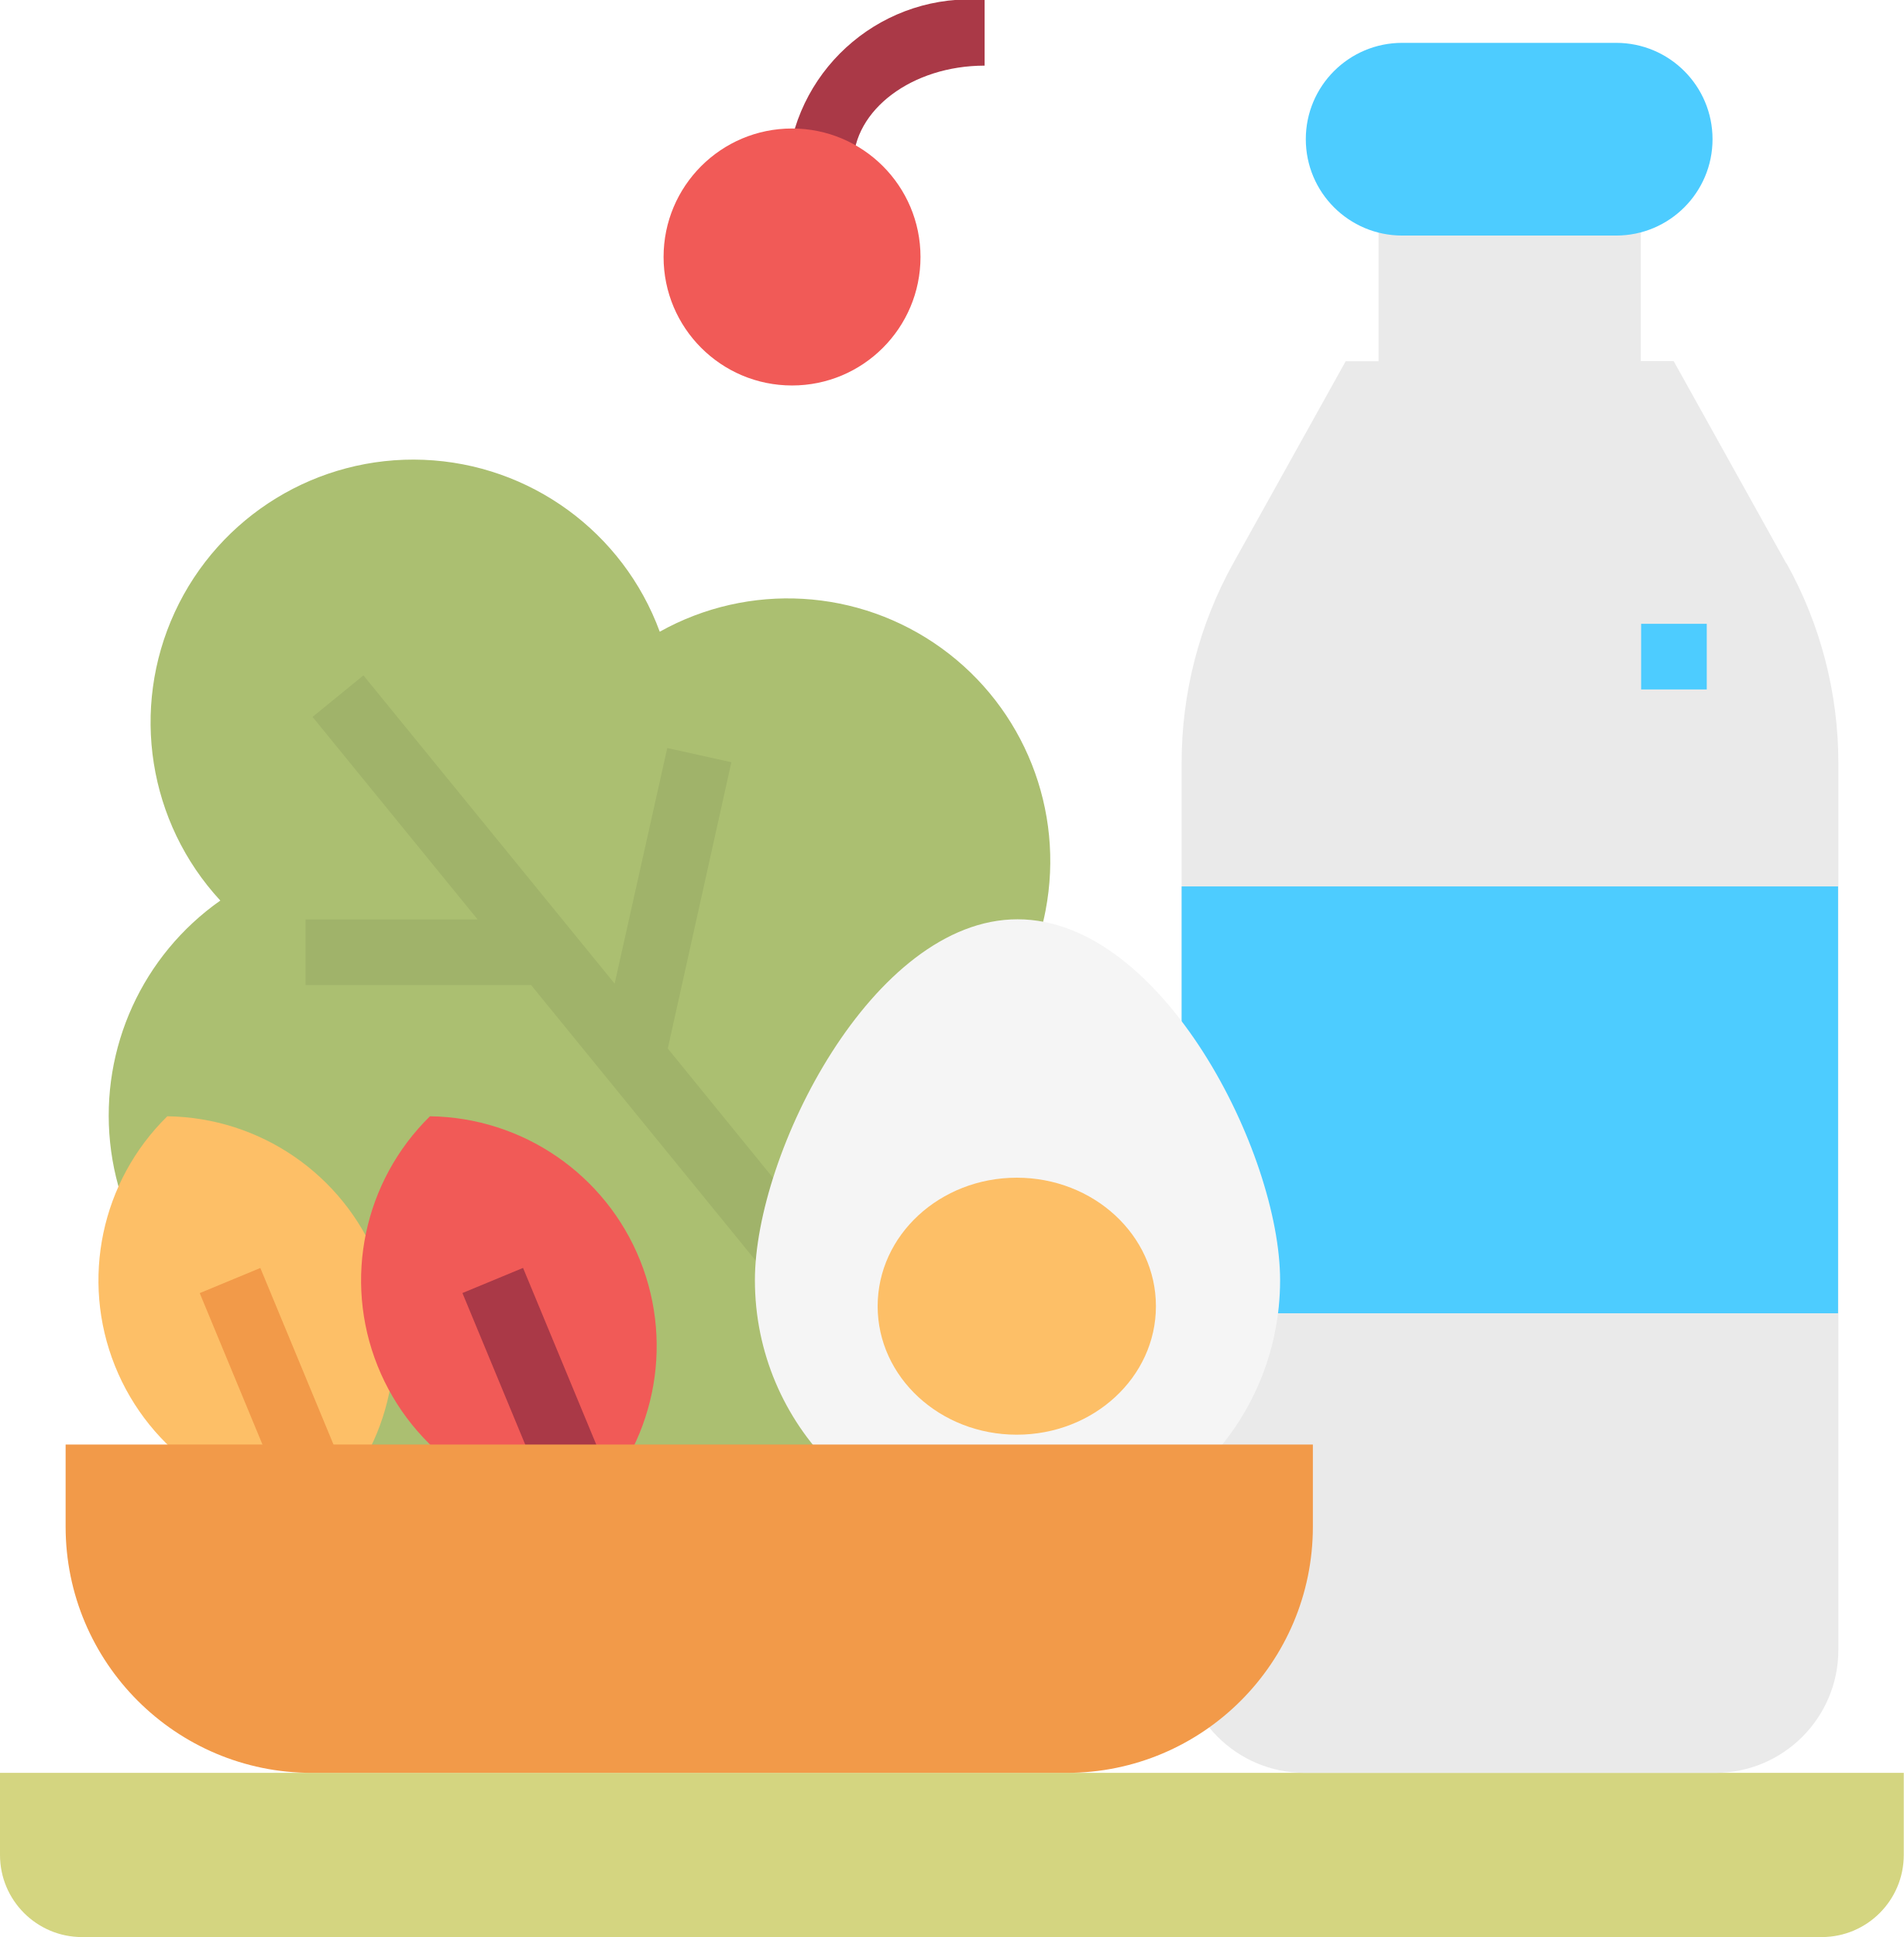
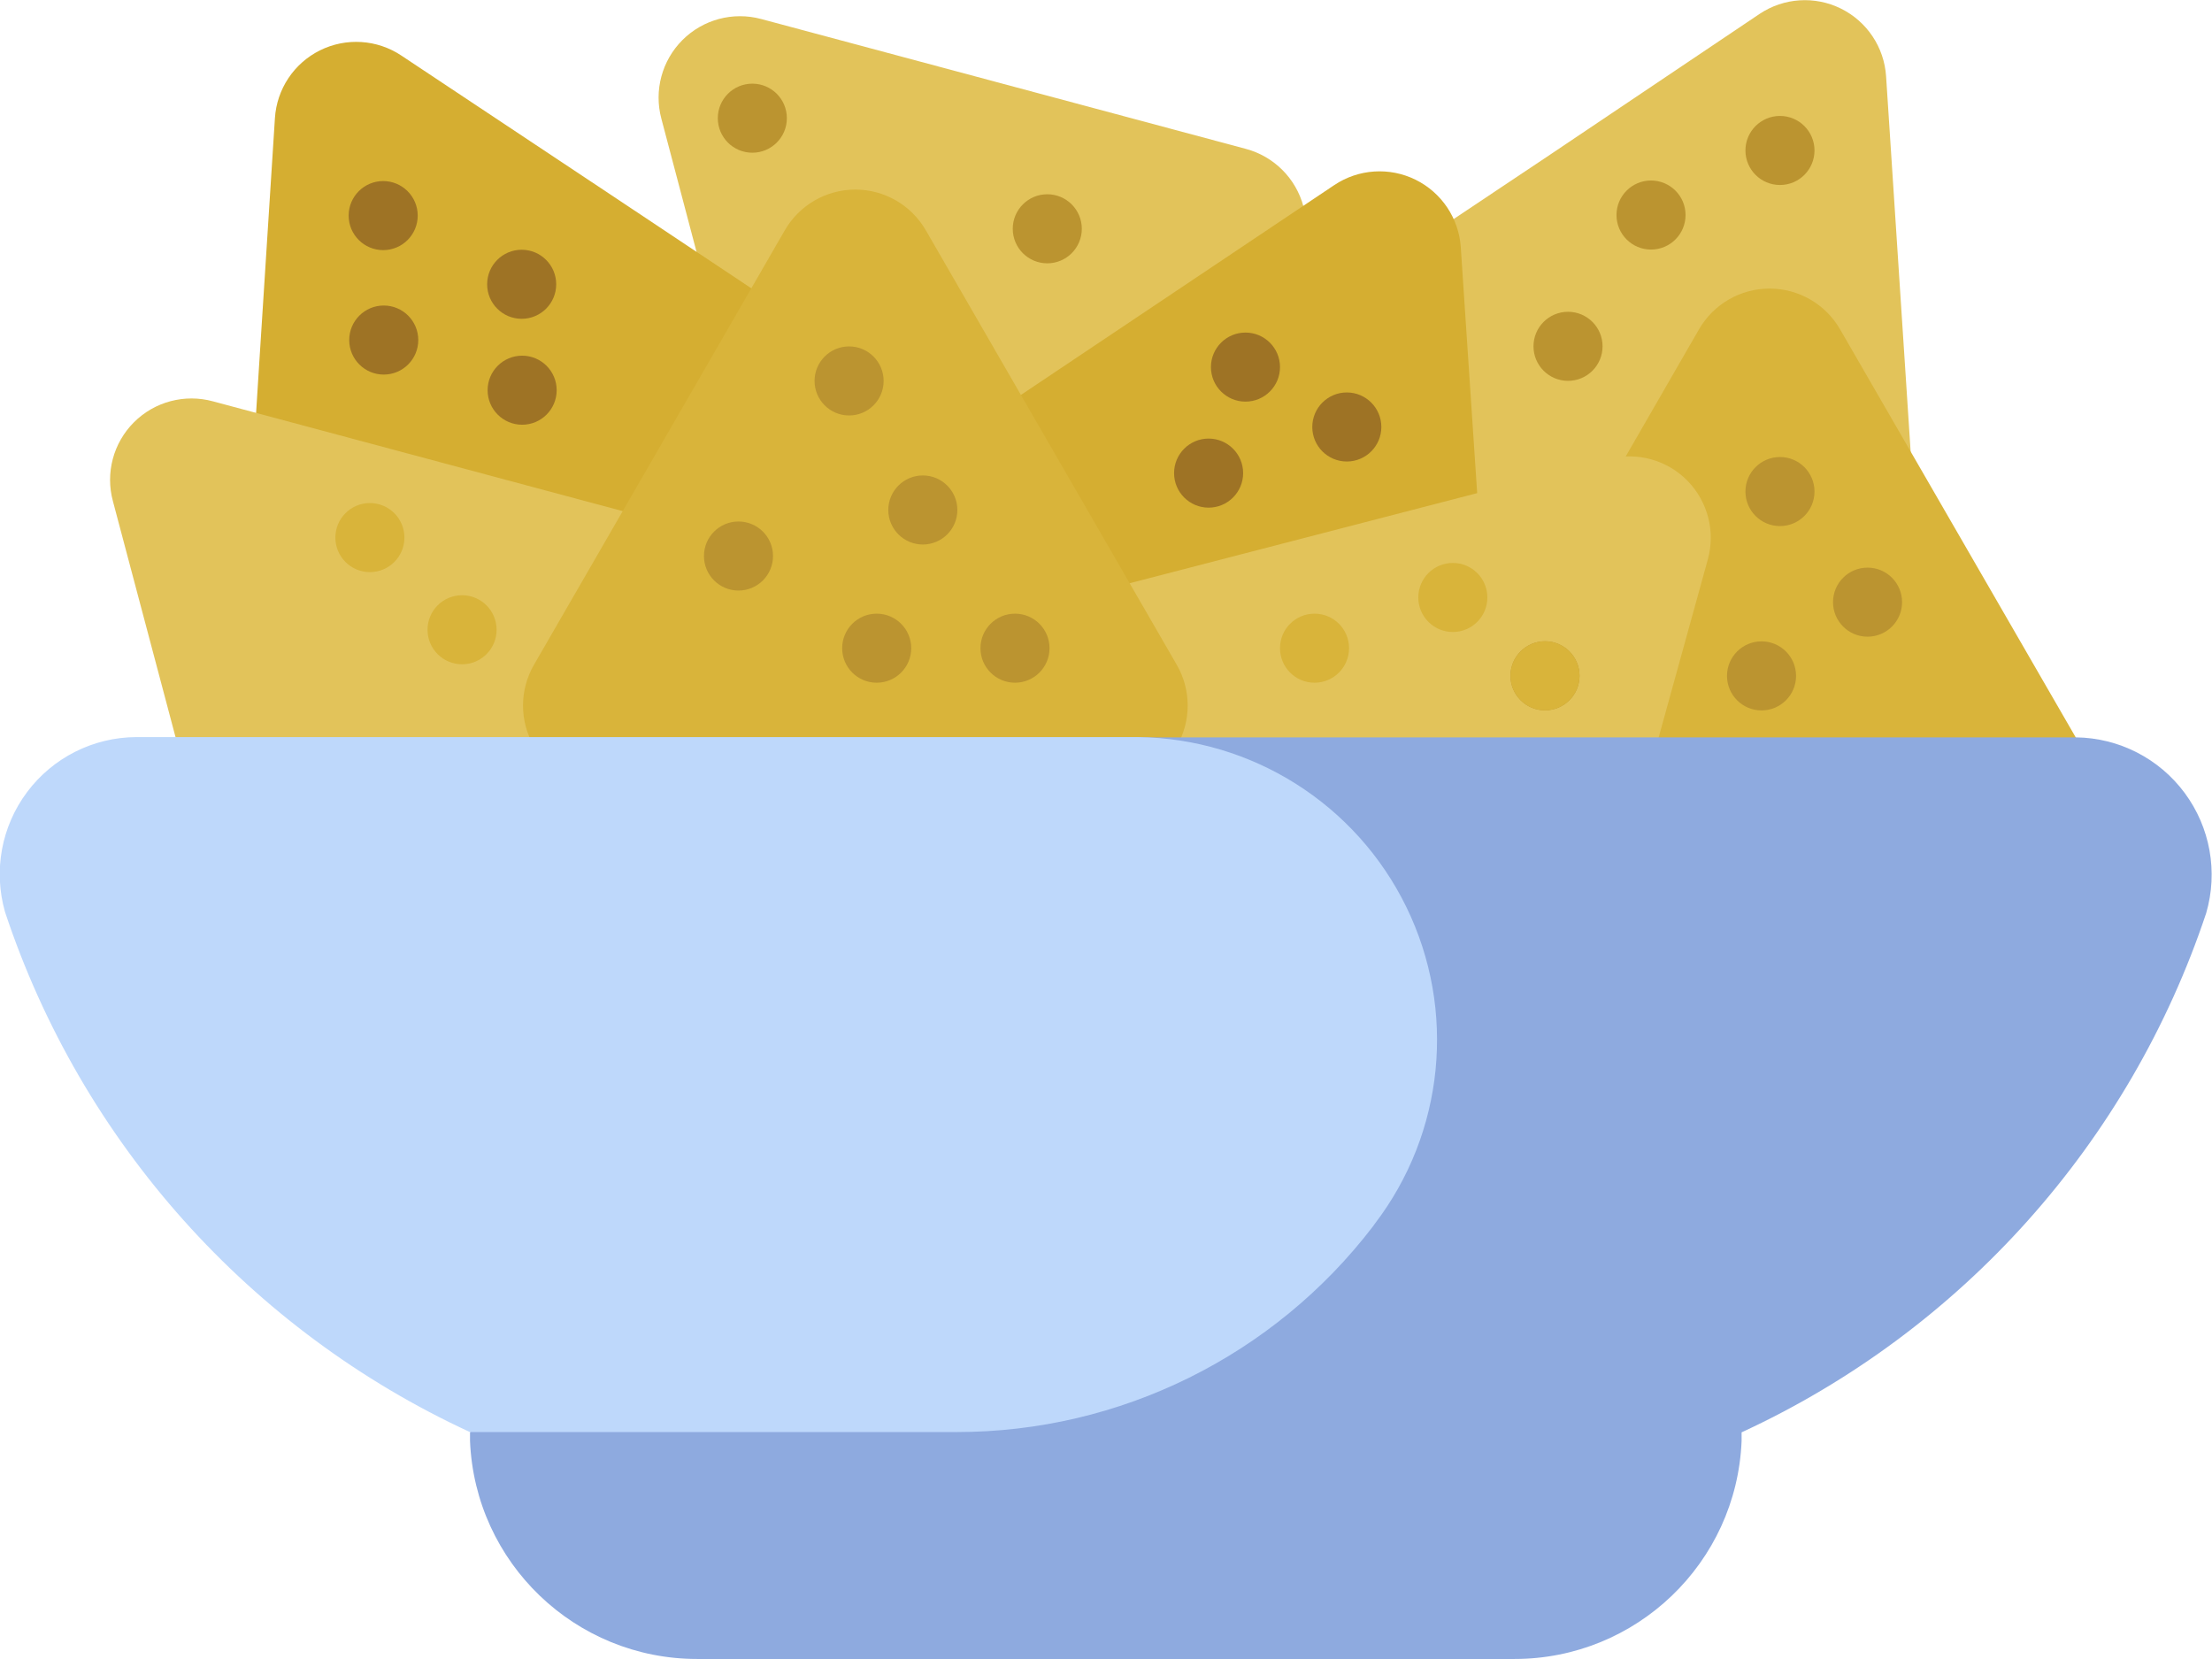
- <svg xmlns="http://www.w3.org/2000/svg" width="25.327" height="25.763" viewBox="0 0 25.327 25.763">
-   <defs>
-     <style>.a{fill:#d4d580;}.b{fill:#eaeaea;}.c{fill:#4dccff;}.d{fill:#abbf71;}.e{fill:#fdbf67;}.f{fill:#f29a49;}.g{fill:#f15a57;}.h{fill:#aa3947;}.i{fill:#a0b36a;}.j{fill:#f5f5f5;}</style>
-   </defs>
-   <g transform="translate(-24 -16)">
-     <path class="a" d="M24,448H49.327v1.092a1.092,1.092,0,0,1-1.092,1.092H25.092A1.092,1.092,0,0,1,24,449.092Z" transform="translate(0 -408.42)" />
-     <g transform="translate(39.72 16.57)">
-       <path class="b" d="M320.046,76.44l-1.5-2.694h-.437V72H314.62v1.747h-.437l-1.5,2.694A5.458,5.458,0,0,0,312,79.091V90.886a1.637,1.637,0,0,0,1.637,1.637H319.1a1.637,1.637,0,0,0,1.637-1.637V79.091a5.458,5.458,0,0,0-.687-2.651Z" transform="translate(-312 -69.513)" />
-       <g transform="translate(0 0)">
-         <path class="c" d="M0,0H8.733V5.677H0Z" transform="translate(8.733 16.897) rotate(180)" />
-         <rect class="c" width="5.411" height="2.563" rx="1.282" transform="translate(7.063 2.563) rotate(180)" />
-       </g>
+ <svg xmlns="http://www.w3.org/2000/svg" width="23.639" height="17.729" viewBox="0 0 23.639 17.729">
+   <g id="nachos" transform="translate(0 -64)">
+     <path id="Path_3074" data-name="Path 3074" d="M307.188,64.148a.87.87,0,0,1,1.351.667l.175,2.675.175,2.675a.87.87,0,0,1-1.253.837l-2.4-1.186-2.4-1.186a.87.87,0,0,1-.1-1.5l2.23-1.489Z" transform="translate(-288.383)" fill="#e2c35a" />
+     <g id="Group_1706" data-name="Group 1706" transform="translate(16.388 65.239)">
+       <circle id="Ellipse_246" data-name="Ellipse 246" cx="0.369" cy="0.369" r="0.369" transform="translate(0 2.093)" fill="#bb9430" />
+       <circle id="Ellipse_247" data-name="Ellipse 247" cx="0.369" cy="0.369" r="0.369" transform="translate(0.887 0.69)" fill="#bb9430" />
+       <circle id="Ellipse_248" data-name="Ellipse 248" cx="0.369" cy="0.369" r="0.369" transform="translate(2.265 0)" fill="#bb9430" />
    </g>
-     <g transform="translate(24.873 16)">
-       <path class="d" d="M62.956,134.01a3.493,3.493,0,0,0-5.133-3.708,3.494,3.494,0,1,0-5.846,3.576,3.494,3.494,0,0,0,.626,6.067,2.62,2.62,0,0,0,4.252,1.419,3.494,3.494,0,0,0,4.679-5.154A3.482,3.482,0,0,0,62.956,134.01Z" transform="translate(-49.919 -121.9)" />
-       <g transform="translate(0.436 14.847)">
-         <path class="e" d="M48.914,288a3.057,3.057,0,0,0,2.1,5.239,3.057,3.057,0,0,0-2.1-5.239Z" transform="translate(-47.997 -288)" />
-         <path class="f" d="M0,0H.873V3.308H0Z" transform="translate(1.348 2.352) rotate(-22.514)" />
-       </g>
-       <g transform="translate(3.93 14.847)">
-         <path class="g" d="M112.914,288a3.057,3.057,0,0,0,2.1,5.239,3.057,3.057,0,0,0-2.1-5.239Z" transform="translate(-111.997 -288)" />
-         <path class="h" d="M0,0H.873V3.308H0Z" transform="translate(1.349 2.351) rotate(-22.514)" />
-       </g>
-       <path class="i" d="M103.3,185.52l.846-3.808-.853-.189-.7,3.134-3.342-4.1-.677.552,2.195,2.693H98.481v.873h3l3.072,3.769.677-.552Z" transform="translate(-95.289 -171.574)" />
-       <g transform="translate(7.955)">
-         <path class="h" d="M216.873,18.183H216A2.435,2.435,0,0,1,218.62,16v.873C217.657,16.873,216.873,17.461,216.873,18.183Z" transform="translate(-214.349 -16)" />
-         <circle class="g" cx="1.709" cy="1.709" r="1.709" transform="translate(0 1.709)" />
-       </g>
-       <path class="j" d="M208,244.8a3.493,3.493,0,0,0,6.987,0c0-1.688-1.564-4.8-3.493-4.8S208,243.115,208,244.8Z" transform="translate(-198.83 -227.773)" />
-       <ellipse class="e" cx="1.851" cy="1.709" rx="1.851" ry="1.709" transform="translate(10.803 15.664)" />
-       <path class="f" d="M3.275,0H13.318a3.275,3.275,0,0,1,3.275,3.275V4.367H0V3.275A3.275,3.275,0,0,1,3.275,0Z" transform="translate(16.593 23.58) rotate(180)" />
+     <path id="Path_3075" data-name="Path 3075" d="M152.464,68.834a.87.87,0,0,1,1.066-1.066l2.59.694,2.59.694a.87.87,0,0,1,.39,1.456l-1.9,1.9-1.9,1.9a.87.87,0,0,1-1.456-.39l-.694-2.59Z" transform="translate(-145.396 -3.565)" fill="#e2c35a" />
+     <g id="Group_1707" data-name="Group 1707" transform="translate(7.671 64.894)">
+       <circle id="Ellipse_249" data-name="Ellipse 249" cx="0.369" cy="0.369" r="0.369" transform="translate(0 0)" fill="#bb9430" />
+       <circle id="Ellipse_250" data-name="Ellipse 250" cx="0.369" cy="0.369" r="0.369" transform="translate(3.152 1.182)" fill="#bb9430" />
+       <path id="Path_3076" data-name="Path 3076" d="M210.154,104.432a.87.87,0,0,0-1.352-.665l-2.228,1.492-2.228,1.492a.87.87,0,0,0,.1,1.5l2.406,1.183,2.406,1.183a.87.87,0,0,0,1.252-.839l-.178-2.675Z" transform="translate(-202.214 -102.683)" fill="#d5ae31" />
    </g>
-     <path class="c" d="M424,168h.873v.873H424Z" transform="translate(-378.167 -143.703)" />
+     <g id="Group_1708" data-name="Group 1708" transform="translate(12.547 67.554)">
+       <circle id="Ellipse_251" data-name="Ellipse 251" cx="0.369" cy="0.369" r="0.369" transform="translate(0 1.133)" fill="#9e7325" />
+       <circle id="Ellipse_252" data-name="Ellipse 252" cx="0.369" cy="0.369" r="0.369" transform="translate(1.477 0.64)" fill="#9e7325" />
+       <circle id="Ellipse_253" data-name="Ellipse 253" cx="0.369" cy="0.369" r="0.369" transform="translate(0.394 0)" fill="#9e7325" />
+     </g>
+     <path id="Path_3077" data-name="Path 3077" d="M56.595,74.5a.87.87,0,0,1,1.35-.67l2.233,1.484L62.41,76.8a.87.87,0,0,1-.1,1.5l-2.4,1.191-2.4,1.191a.87.87,0,0,1-1.255-.834l.169-2.676Z" transform="translate(-53.657 -9.237)" fill="#d5ae31" />
+     <g id="Group_1709" data-name="Group 1709" transform="translate(3.726 65.935)">
+       <circle id="Ellipse_254" data-name="Ellipse 254" cx="0.369" cy="0.369" r="0.369" transform="translate(1.485 1.866)" fill="#9e7325" />
+       <circle id="Ellipse_255" data-name="Ellipse 255" cx="0.369" cy="0.369" r="0.369" transform="translate(0.006 1.33)" fill="#9e7325" />
+       <circle id="Ellipse_256" data-name="Ellipse 256" cx="0.369" cy="0.369" r="0.369" transform="translate(0 0)" fill="#9e7325" />
+       <circle id="Ellipse_257" data-name="Ellipse 257" cx="0.369" cy="0.369" r="0.369" transform="translate(1.48 0.734)" fill="#9e7325" />
+     </g>
+     <path id="Path_3078" data-name="Path 3078" d="M25.531,157.368A.87.87,0,0,1,26.6,156.3l2.59.694,2.59.694a.87.87,0,0,1,.39,1.456l-1.9,1.9-1.9,1.9a.87.87,0,0,1-1.456-.39l-.694-2.59Z" transform="translate(-24.324 -88.011)" fill="#e2c35a" />
+     <g id="Group_1710" data-name="Group 1710" transform="translate(3.584 67.087)">
+       <circle id="Ellipse_258" data-name="Ellipse 258" cx="0.369" cy="0.369" r="0.369" transform="translate(0.985 3.274)" fill="#d9b43a" />
+       <circle id="Ellipse_259" data-name="Ellipse 259" cx="0.369" cy="0.369" r="0.369" transform="translate(0 2.289)" fill="#d9b43a" />
+       <path id="Path_3079" data-name="Path 3079" d="M335.44,131.3a.87.87,0,0,1,1.507,0l1.341,2.322,1.341,2.322a.87.87,0,0,1-.754,1.305h-5.362a.87.87,0,0,1-.753-1.305l1.341-2.322Z" transform="translate(-320.867 -130.868)" fill="#d9b43a" />
+     </g>
+     <g id="Group_1711" data-name="Group 1711" transform="translate(18.456 68.884)">
+       <circle id="Ellipse_260" data-name="Ellipse 260" cx="0.369" cy="0.369" r="0.369" transform="translate(1.133 1.182)" fill="#bb9430" />
+       <circle id="Ellipse_261" data-name="Ellipse 261" cx="0.369" cy="0.369" r="0.369" transform="translate(0 1.97)" fill="#bb9430" />
+       <circle id="Ellipse_262" data-name="Ellipse 262" cx="0.369" cy="0.369" r="0.369" transform="translate(0.197 0)" fill="#bb9430" />
+     </g>
+     <path id="Path_3080" data-name="Path 3080" d="M245.927,172.448a.87.87,0,0,1,.4-1.453l2.6-.674,2.6-.674a.87.87,0,0,1,1.057,1.074l-.714,2.584-.714,2.584a.87.87,0,0,1-1.459.379l-1.881-1.91Z" transform="translate(-234.333 -100.742)" fill="#e2c35a" />
+     <circle id="Ellipse_263" data-name="Ellipse 263" cx="0.369" cy="0.369" r="0.369" transform="translate(13.679 70.558)" fill="#d9b43a" />
+     <circle id="Ellipse_264" data-name="Ellipse 264" cx="0.369" cy="0.369" r="0.369" transform="translate(16.142 70.853)" fill="#bb9430" />
+     <g id="Group_1712" data-name="Group 1712" transform="translate(5.588 66.026)">
+       <circle id="Ellipse_265" data-name="Ellipse 265" cx="0.369" cy="0.369" r="0.369" transform="translate(10.554 4.827)" fill="#d9b43a" />
+       <circle id="Ellipse_266" data-name="Ellipse 266" cx="0.369" cy="0.369" r="0.369" transform="translate(9.569 3.99)" fill="#d9b43a" />
+       <path id="Path_3081" data-name="Path 3081" d="M123.828,108.32a.87.87,0,0,1,1.507,0l1.341,2.322,1.341,2.322a.87.87,0,0,1-.753,1.305H121.9a.87.87,0,0,1-.753-1.305l1.341-2.322Z" transform="translate(-121.029 -107.885)" fill="#d9b43a" />
+     </g>
+     <g id="Group_1713" data-name="Group 1713" transform="translate(7.523 67.702)">
+       <circle id="Ellipse_267" data-name="Ellipse 267" cx="0.369" cy="0.369" r="0.369" transform="translate(0 1.871)" fill="#bb9430" />
+       <circle id="Ellipse_268" data-name="Ellipse 268" cx="0.369" cy="0.369" r="0.369" transform="translate(1.182 0)" fill="#bb9430" />
+       <circle id="Ellipse_269" data-name="Ellipse 269" cx="0.369" cy="0.369" r="0.369" transform="translate(1.477 2.856)" fill="#bb9430" />
+       <circle id="Ellipse_270" data-name="Ellipse 270" cx="0.369" cy="0.369" r="0.369" transform="translate(1.97 1.379)" fill="#bb9430" />
+       <circle id="Ellipse_271" data-name="Ellipse 271" cx="0.369" cy="0.369" r="0.369" transform="translate(2.955 2.856)" fill="#bb9430" />
+     </g>
+     <path id="Path_3082" data-name="Path 3082" d="M125.963,234.667H115.6l-6.8,7.427h0q0,.046,0,.092a2.429,2.429,0,0,0,2.428,2.33h8.733a2.429,2.429,0,0,0,2.428-2.33q0-.046,0-.092h0a9.379,9.379,0,0,0,4.965-5.549A1.468,1.468,0,0,0,125.963,234.667Z" transform="translate(-103.777 -162.787)" fill="#8eaadf" />
+     <path id="Path_3083" data-name="Path 3083" d="M14.693,239.863h0a3.236,3.236,0,0,0-2.535-5.2H1.454a1.466,1.466,0,0,0-1.4,1.87,9.376,9.376,0,0,0,4.968,5.557h5.2a5.6,5.6,0,0,0,4.452-2.2Z" transform="translate(0 -162.786)" fill="#bed8fb" />
  </g>
</svg>
